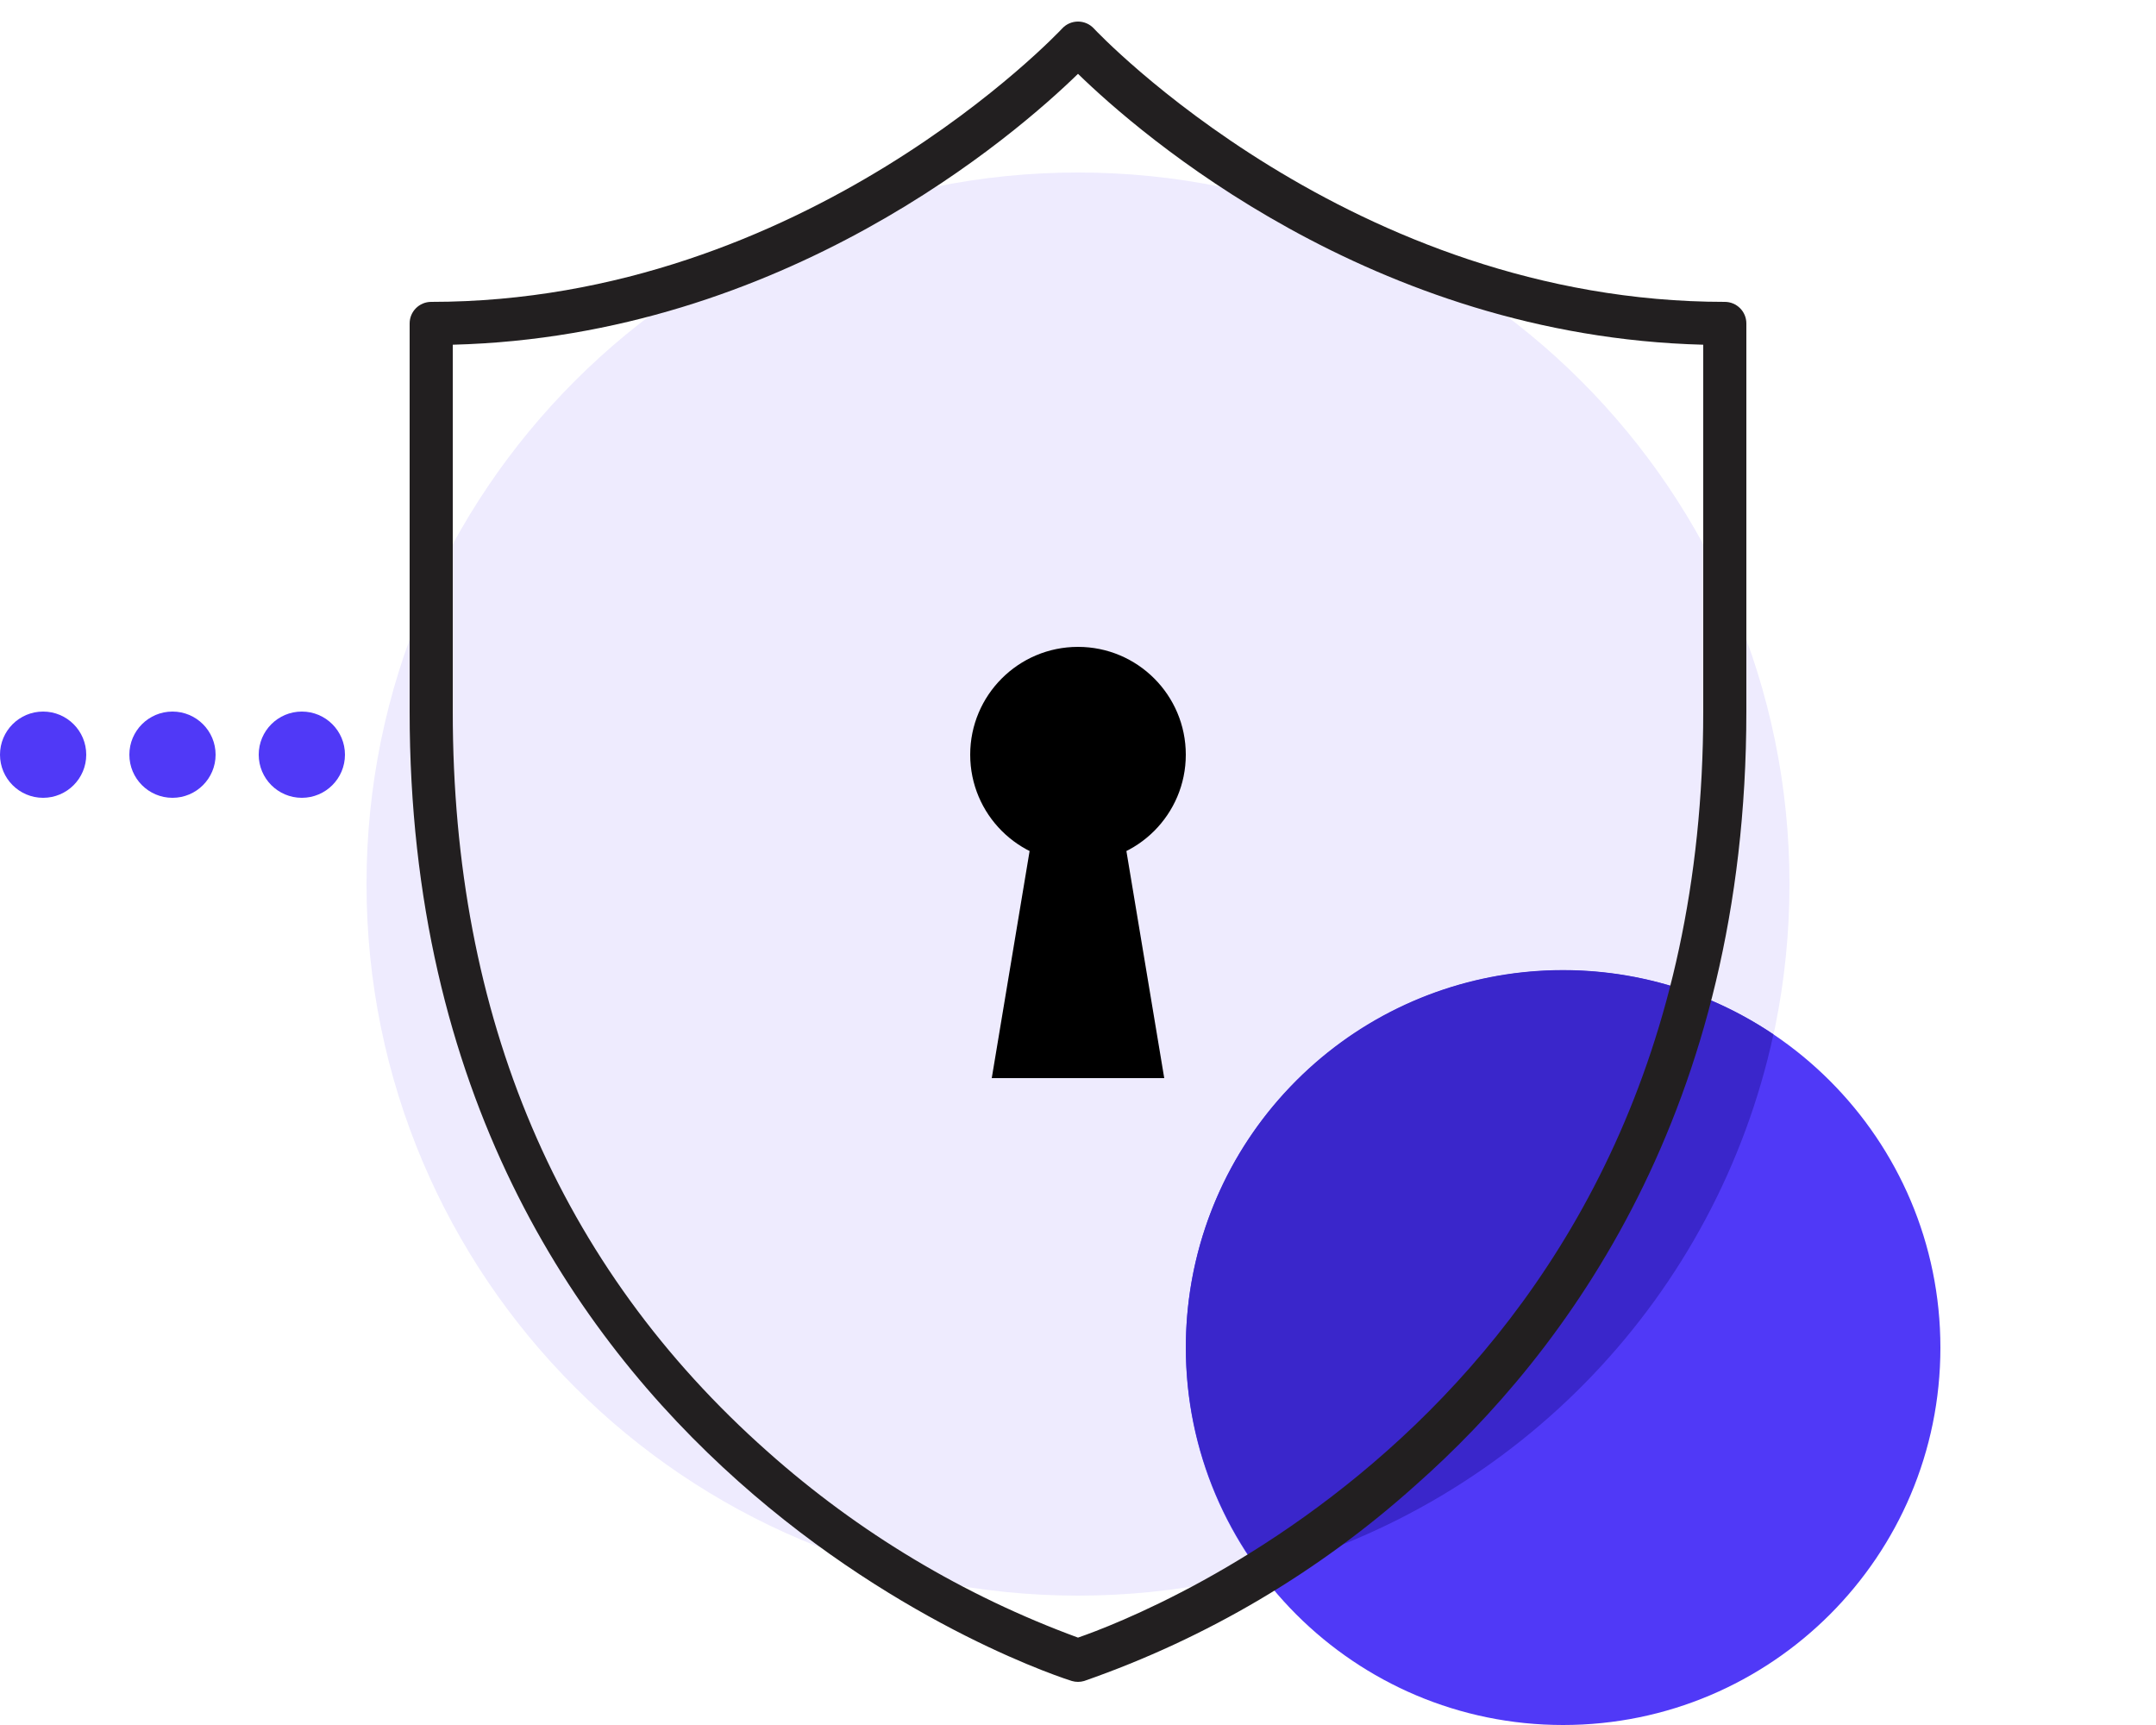
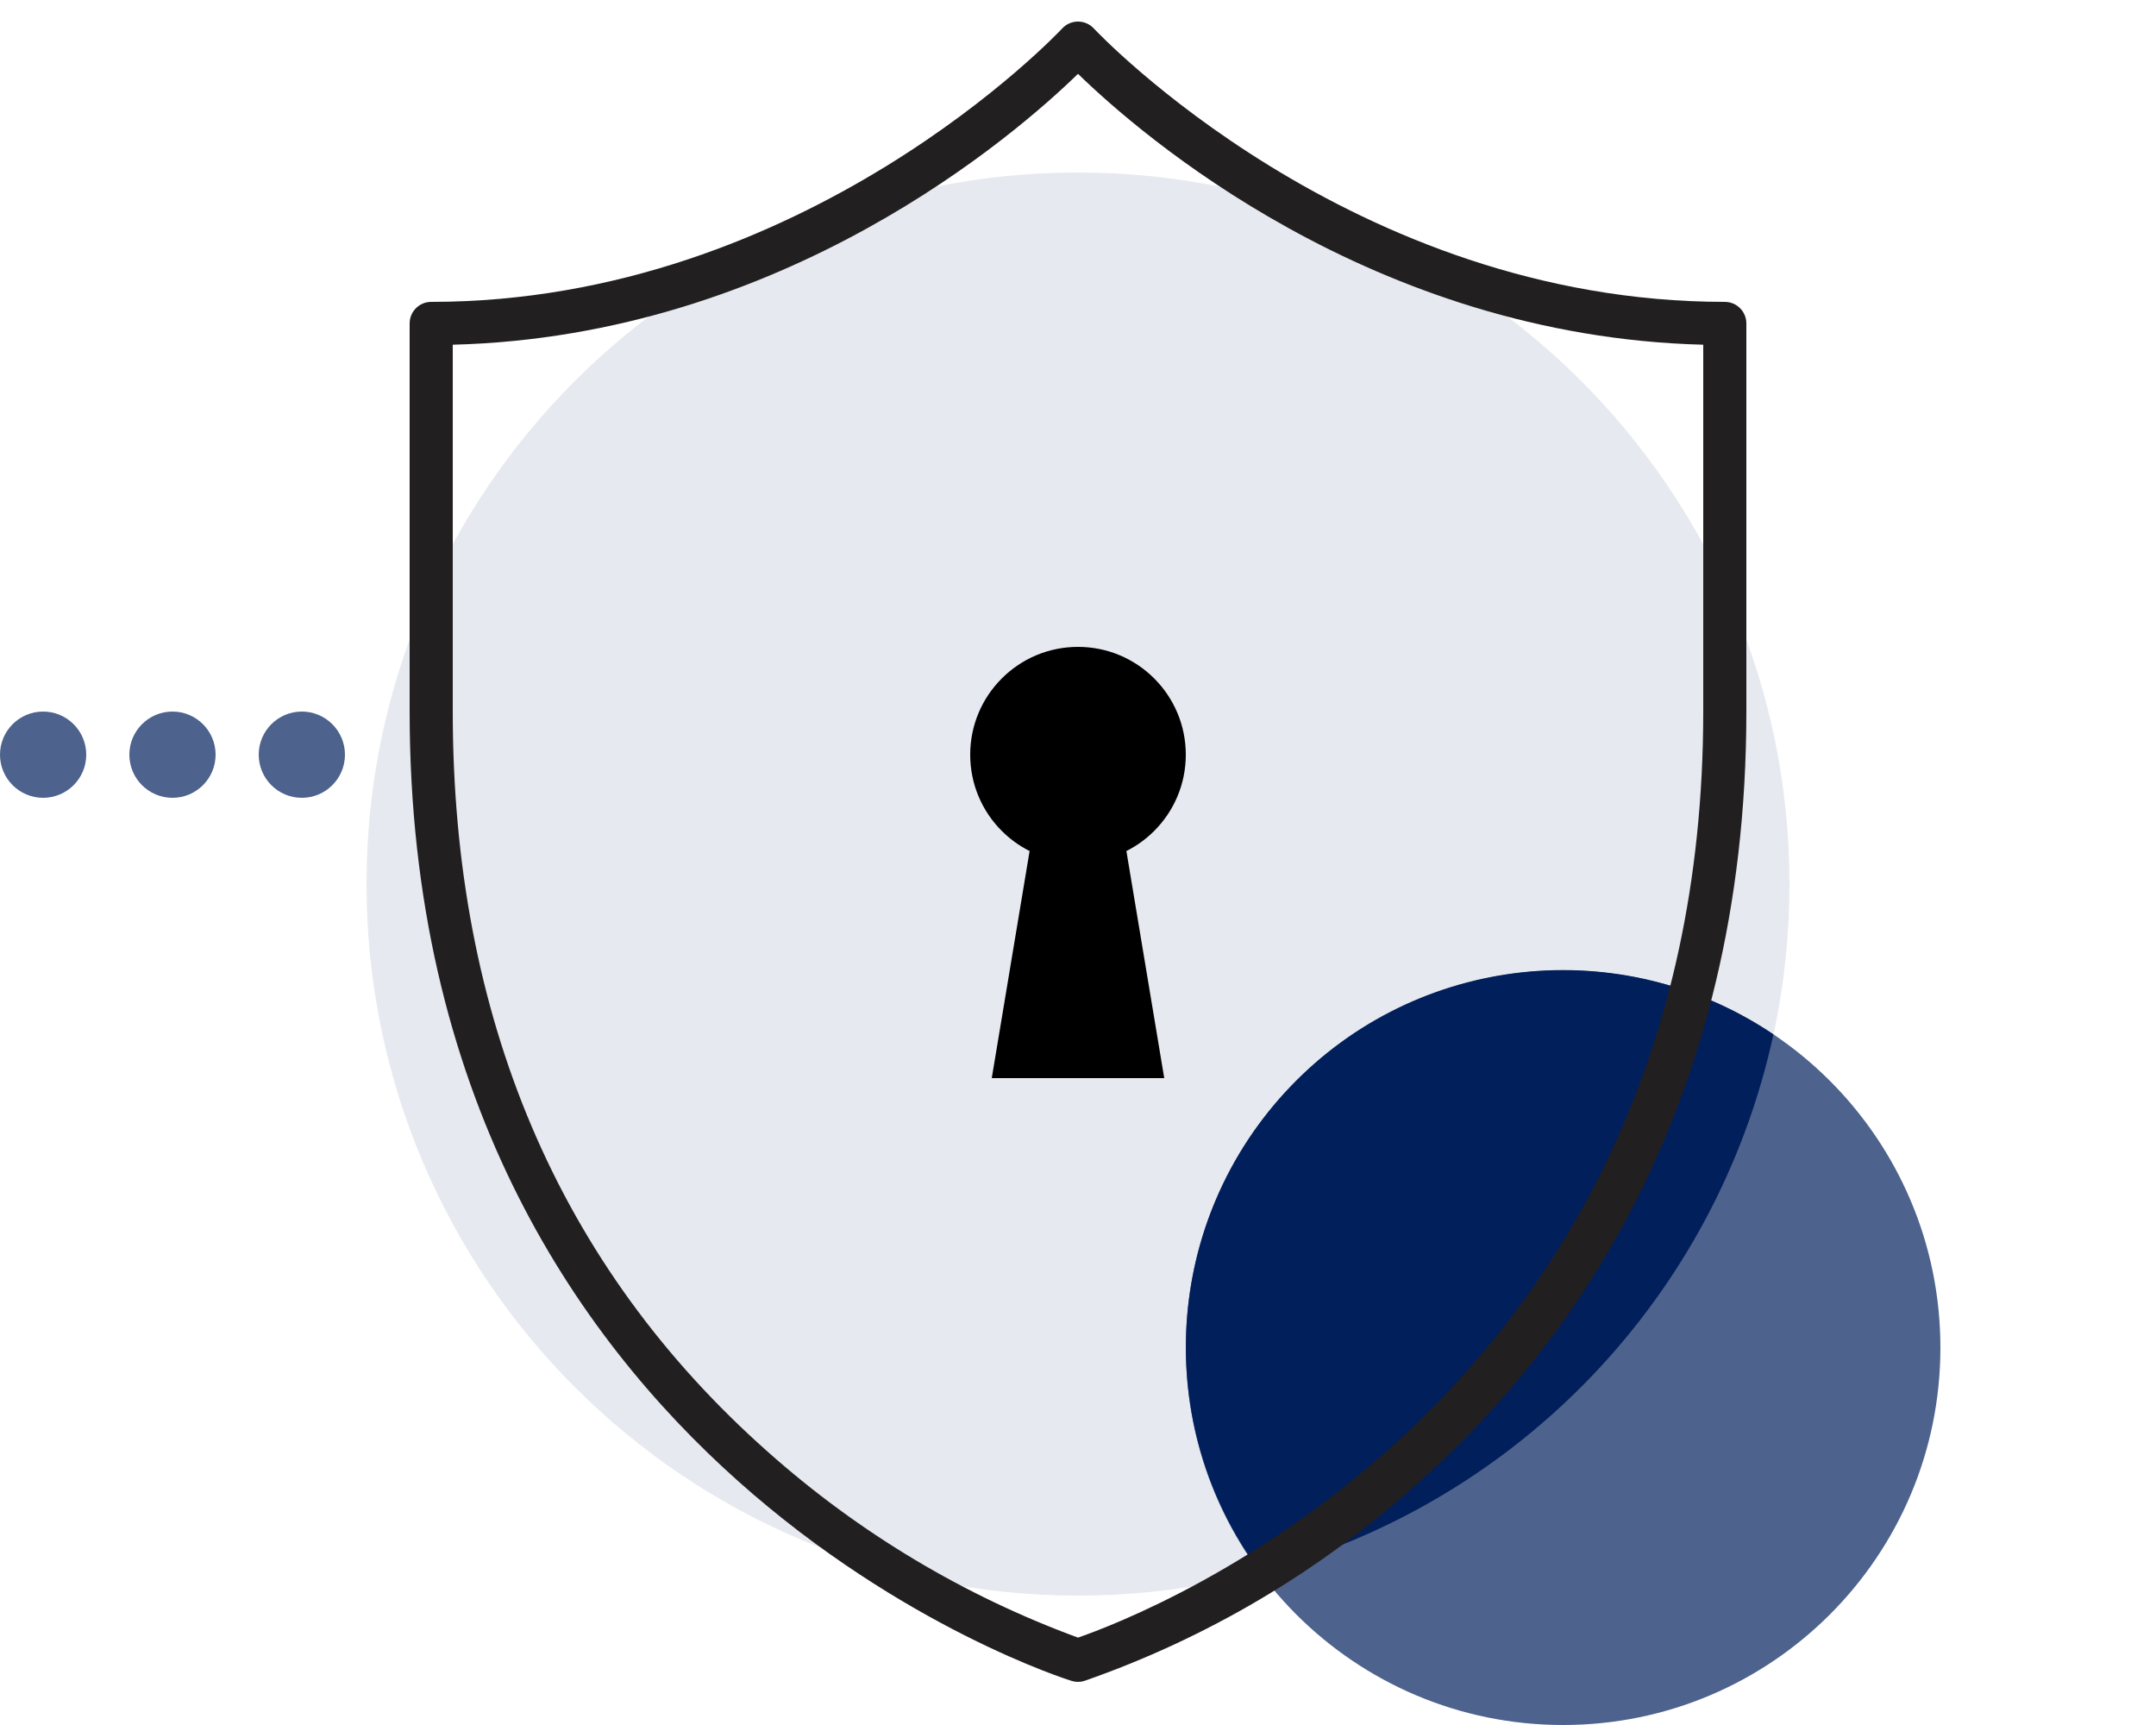
<svg xmlns="http://www.w3.org/2000/svg" id="Layer_1" data-name="Layer 1" viewBox="0 0 100 80">
-   <circle cx="50" cy="41" r="33" style="fill:#eeebfe" />
-   <circle cx="72.5" cy="62.5" r="17.5" style="fill:#5039f7" />
-   <path d="M82.256,47.971A17.486,17.486,0,0,0,58.451,72.9,33.044,33.044,0,0,0,82.256,47.971Z" style="fill:#3a26cb" />
+   <circle cx="50" cy="41" r="33" style="fill:#e6e9ef" />
+   <circle cx="72.5" cy="62.5" r="17.5" style="fill:#4d628c" />
+   <path d="M82.256,47.971A17.486,17.486,0,0,0,58.451,72.9,33.044,33.044,0,0,0,82.256,47.971Z" style="fill:#011F5B" />
  <path d="M50,78a1,1,0,0,1-.287-.042C49.406,77.865,19,68.335,19,33V15a1,1,0,0,1,1-1C37.362,14,49.148,1.449,49.265,1.322A1,1,0,0,1,50,1h0a1,1,0,0,1,.735.321C50.852,1.448,62.67,14,80,14a1,1,0,0,1,1,1V33c0,18.452-8.341,29.693-15.338,35.874a45.313,45.313,0,0,1-15.375,9.084A1,1,0,0,1,50,78ZM21,15.987V33c0,14.184,4.912,25.73,14.6,34.319A44.923,44.923,0,0,0,50,75.947C53.036,74.9,79,65,79,33V15.987C63.616,15.592,52.85,6.2,50,3.424,47.151,6.2,36.384,15.592,21,15.987Z" style="fill:#221f20" />
  <polygon points="54 50 46 50 48 38 52 38 54 50" />
-   <circle cx="14" cy="35" r="2" style="fill:#5039f7" />
-   <circle cx="8" cy="35" r="2" style="fill:#5039f7" />
-   <circle cx="2" cy="35" r="2" style="fill:#5039f7" />
+   <circle cx="14" cy="35" r="2" style="fill:#4d628c" />
+   <circle cx="8" cy="35" r="2" style="fill:#4d628c" />
+   <circle cx="2" cy="35" r="2" style="fill:#4d628c" />
  <circle cx="50" cy="35" r="5" />
</svg>
